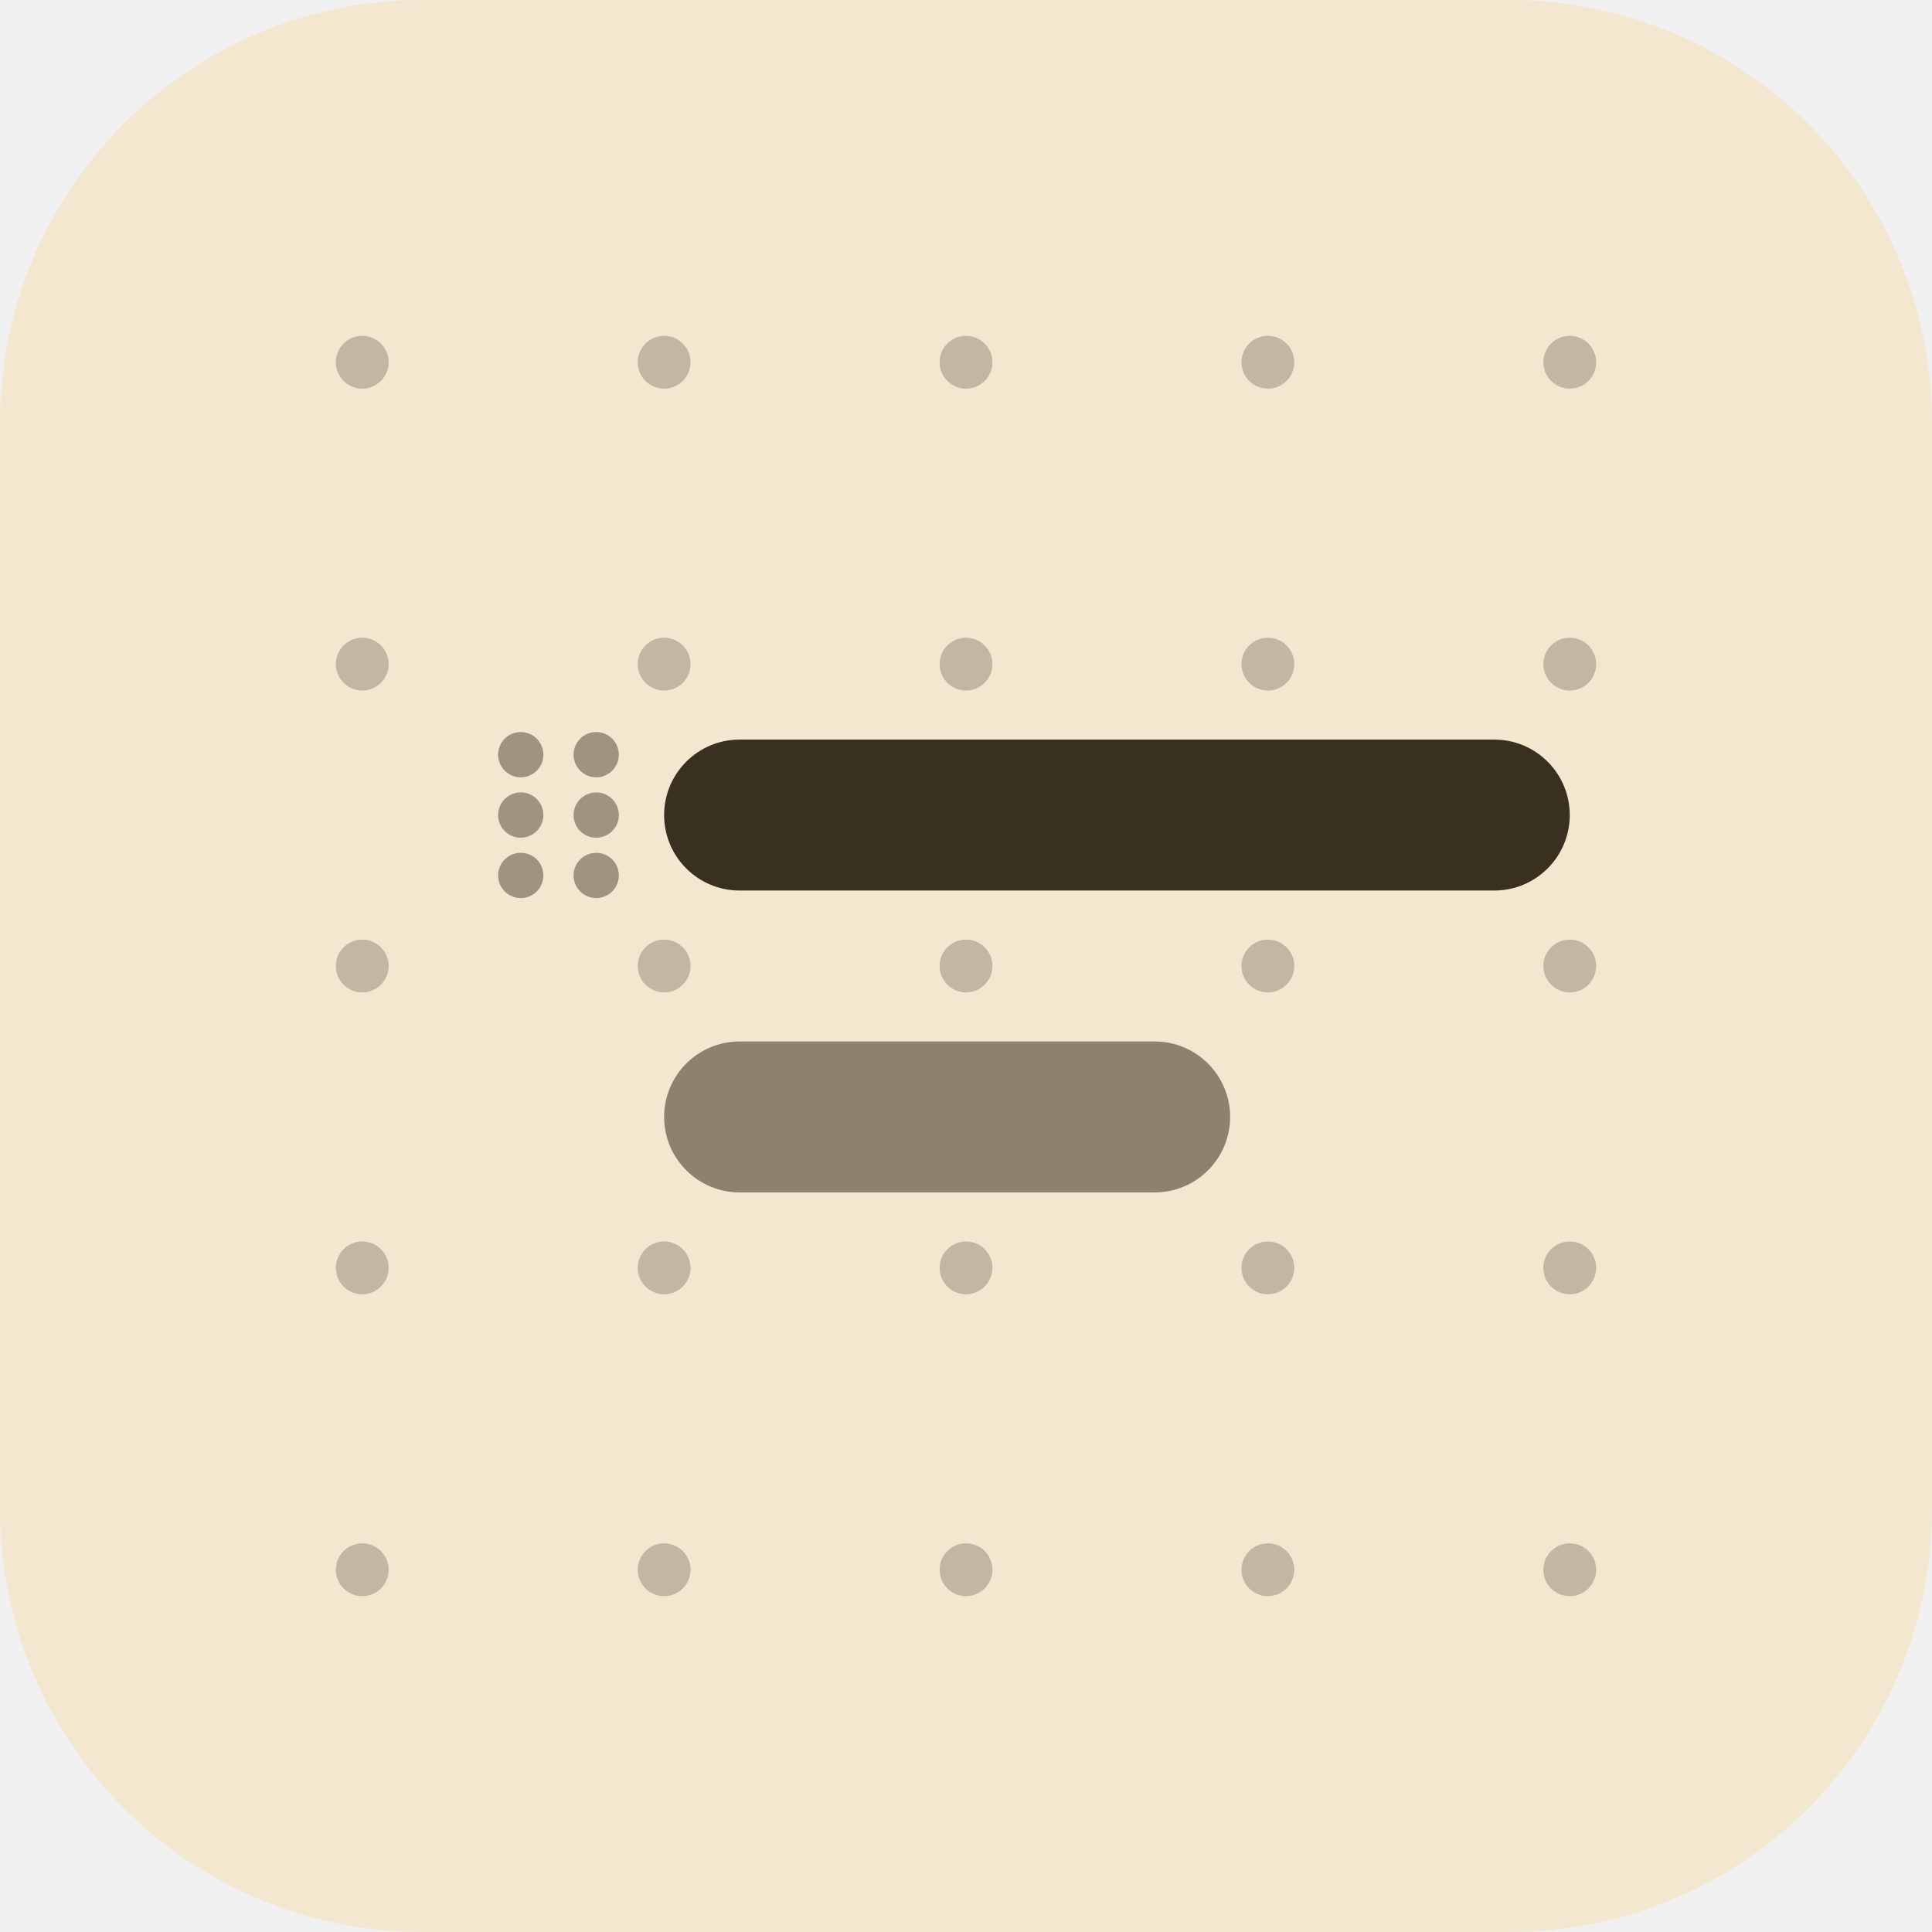
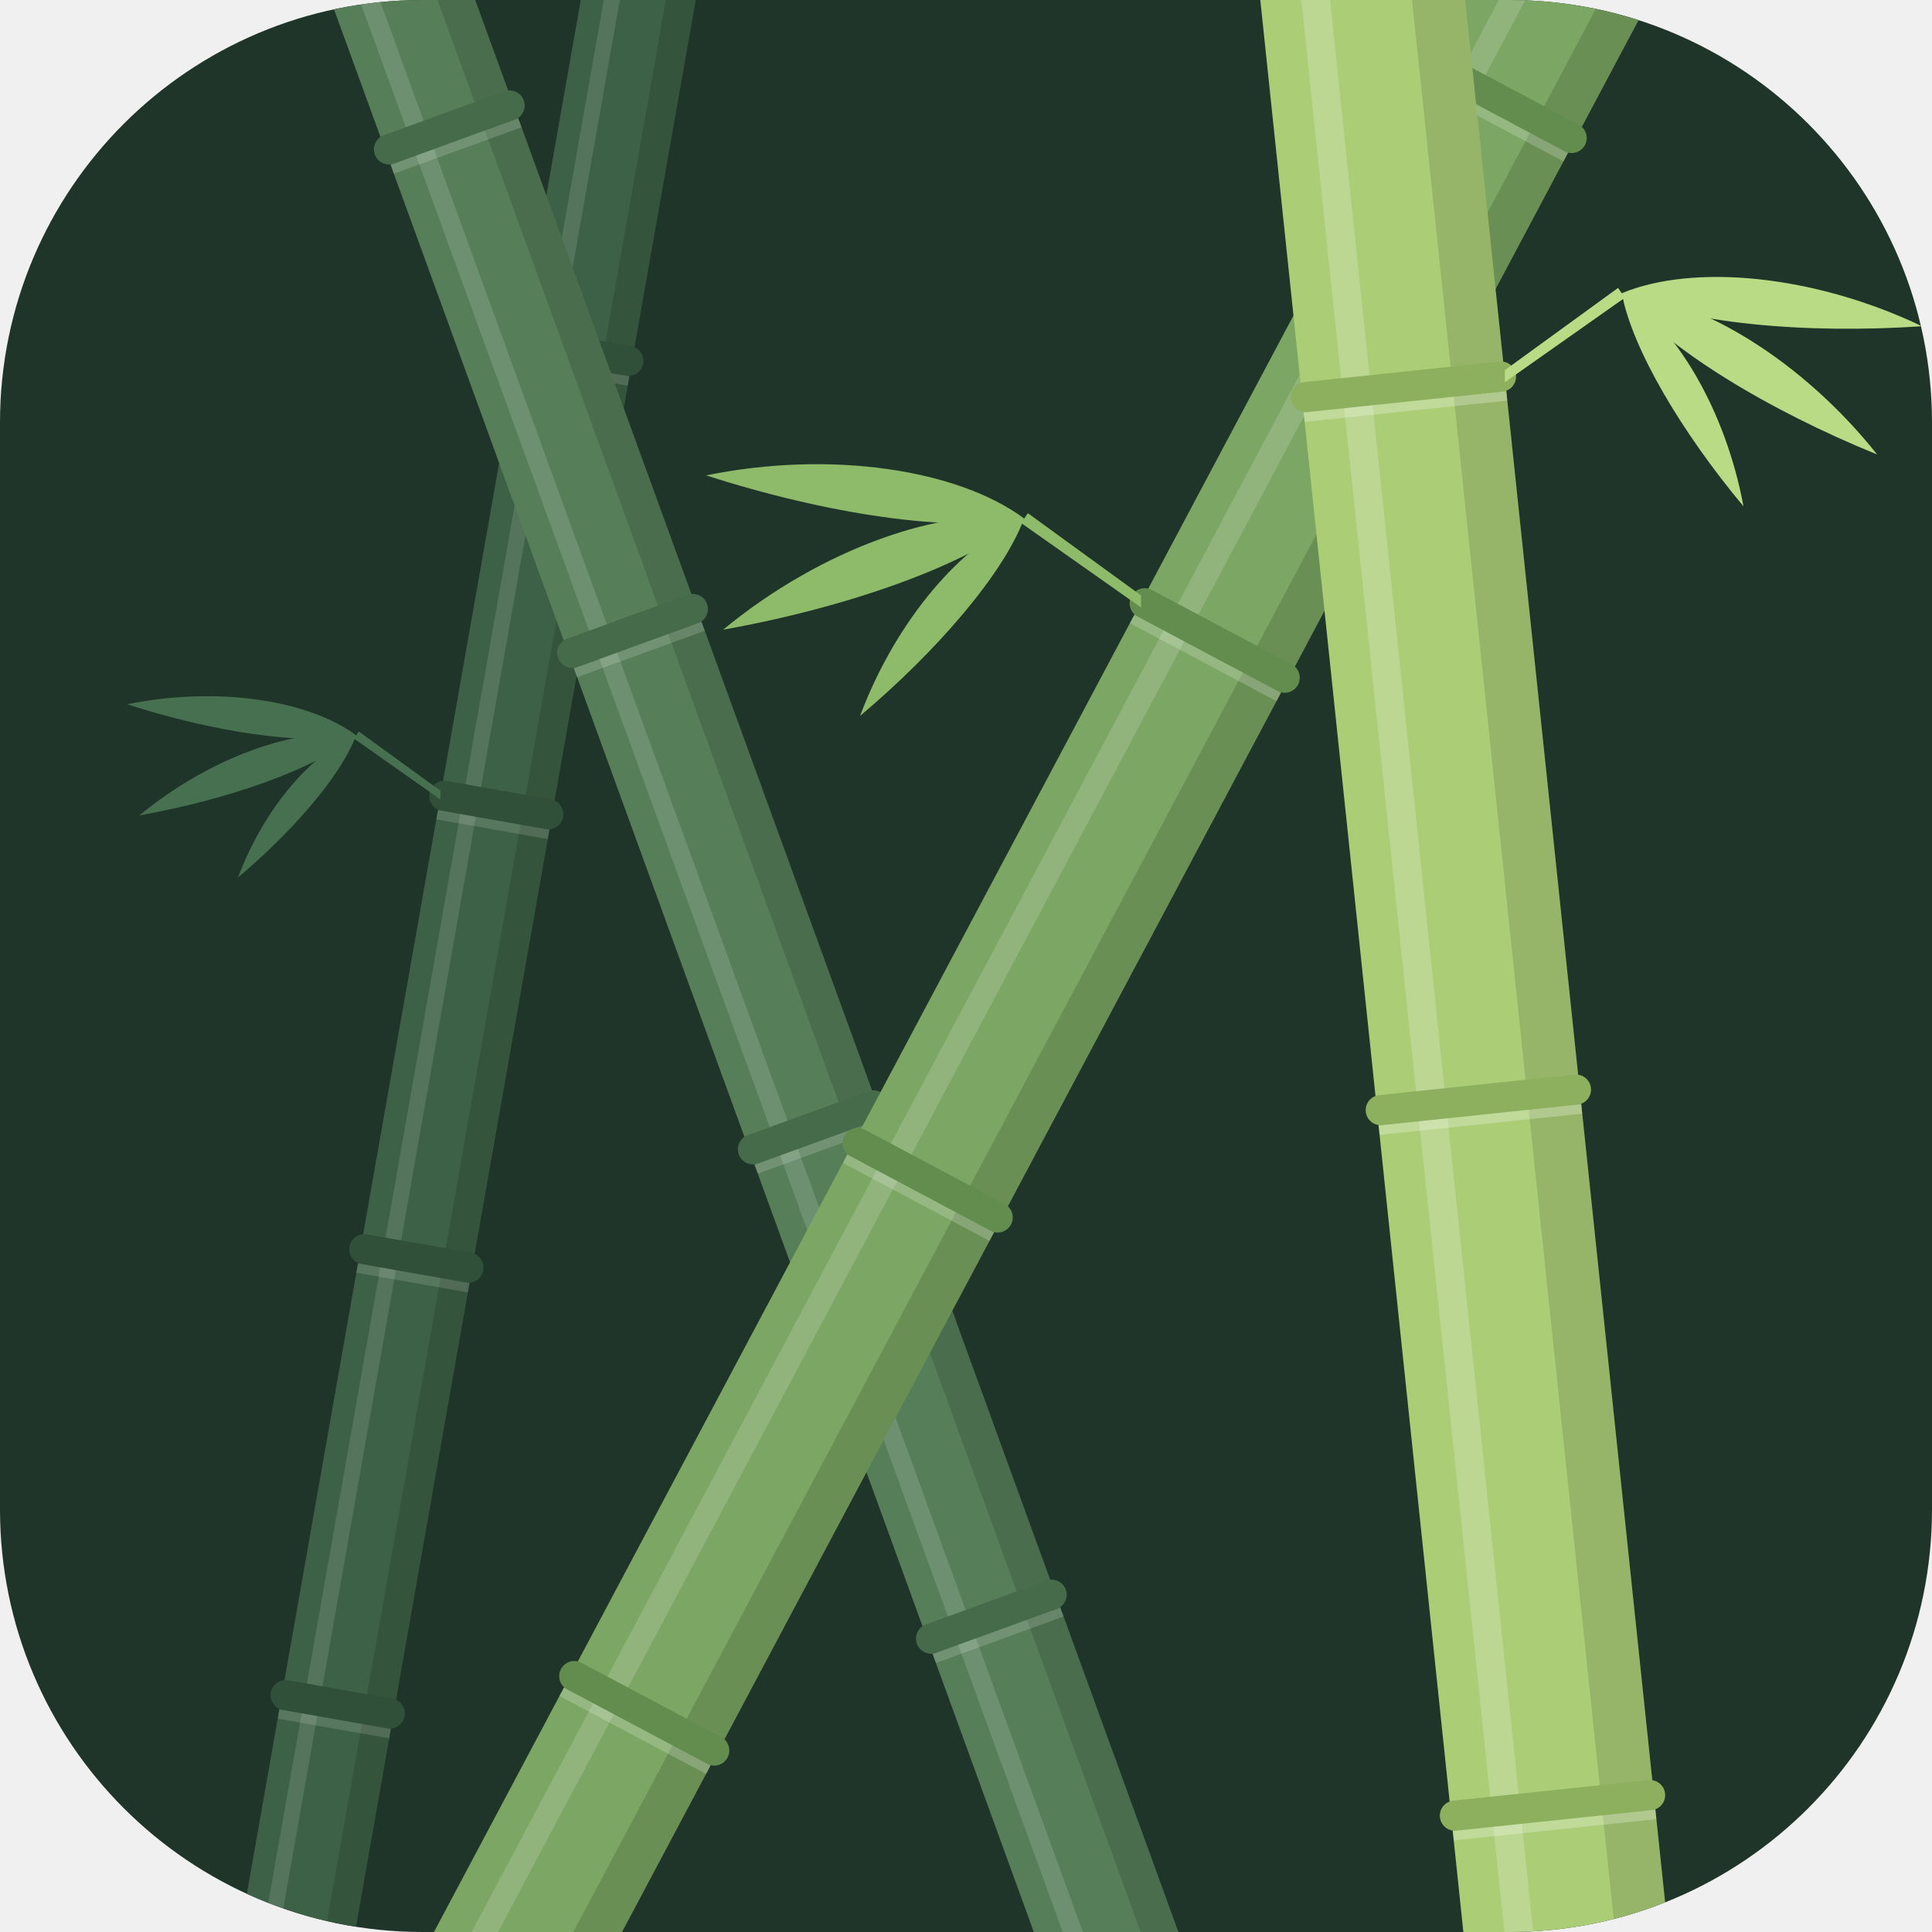
<svg xmlns="http://www.w3.org/2000/svg" viewBox="0 0 512 512" width="512" height="512">
-   <rect width="512" height="512" rx="112" fill="#f4e7d0" />
-   <g fill="#3a3020" fill-opacity=".26">
-     <circle cx="96" cy="96" r="7" />
-     <circle cx="176" cy="96" r="7" />
-     <circle cx="256" cy="96" r="7" />
-     <circle cx="336" cy="96" r="7" />
-     <circle cx="416" cy="96" r="7" />
-     <circle cx="96" cy="176" r="7" />
-     <circle cx="176" cy="176" r="7" />
-     <circle cx="256" cy="176" r="7" />
-     <circle cx="336" cy="176" r="7" />
-     <circle cx="416" cy="176" r="7" />
-     <circle cx="96" cy="256" r="7" />
-     <circle cx="176" cy="256" r="7" />
-     <circle cx="256" cy="256" r="7" />
-     <circle cx="336" cy="256" r="7" />
-     <circle cx="416" cy="256" r="7" />
-     <circle cx="96" cy="336" r="7" />
-     <circle cx="176" cy="336" r="7" />
-     <circle cx="256" cy="336" r="7" />
-     <circle cx="336" cy="336" r="7" />
-     <circle cx="416" cy="336" r="7" />
-     <circle cx="96" cy="416" r="7" />
-     <circle cx="176" cy="416" r="7" />
-     <circle cx="256" cy="416" r="7" />
-     <circle cx="336" cy="416" r="7" />
-     <circle cx="416" cy="416" r="7" />
+   <defs>
+     <clipPath id="tile">
+       <rect width="512" height="512" rx="112" />
+     </clipPath>
+     <path id="leaf" d="M0 0C22-13 62-15 100-3C62 5 22 7 0 0Z" />
+     <path id="twig" d="M0-1.6L30-23.4L31.8-20.8L0 1.6Z" />
+   </defs>
+   <g clip-path="url(#tile)">
+     <rect width="512" height="512" fill="#1f3529" />
+     <g transform="translate(70.4 560) rotate(10)">
+       <rect x="-15" y="-800" width="30" height="840" fill="#3d6146" />
+       <rect x="-9" y="-800" width="4.2" height="840" fill="#fff" opacity=".12" />
+       <rect x="7.2" y="-800" width="7.8" height="840" fill="#000" opacity=".14" />
+       <g fill="#30503a">
+         <rect x="-18" y="-114" width="36" height="8" rx="4" />
+         <rect x="-18" y="-234" width="36" height="8" rx="4" />
+         <rect x="-18" y="-356" width="36" height="8" rx="4" />
+         <rect x="-18" y="-478" width="36" height="8" rx="4" />
+       </g>
+       <g fill="#fff" opacity=".14">
+         <rect x="-15" y="-106" width="30" height="2.5" />
+         <rect x="-15" y="-226" width="30" height="2.5" />
+         <rect x="-15" y="-348" width="30" height="2.5" />
+         <rect x="-15" y="-470" width="30" height="2.5" />
+       </g>
+     </g>
+     <g transform="translate(116.7 210.7) scale(-.72 .72)" fill="#46704f">
+       <use href="#twig" />
+       <use href="#leaf" transform="translate(31 -22) rotate(-6) scale(.85)" />
+       <use href="#leaf" transform="translate(31 -22) rotate(22) scale(.85)" />
+       <use href="#leaf" transform="translate(31 -22) rotate(52) scale(.68)" />
+     </g>
+     <g transform="translate(310.6 560) rotate(-20)">
+       <rect x="-18" y="-800" width="36" height="840" fill="#567f59" />
+       <rect x="-10.8" y="-800" width="5" height="840" fill="#fff" opacity=".14" />
+       <rect x="8.6" y="-800" width="9.4" height="840" fill="#000" opacity=".14" />
+       <g fill="#456b4a">
+         <rect x="-21" y="-144" width="42" height="8" rx="4" />
+         <rect x="-21" y="-282" width="42" height="8" rx="4" />
+         <rect x="-21" y="-422" width="42" height="8" rx="4" />
+         <rect x="-21" y="-564" width="42" height="8" rx="4" />
+       </g>
+       <g fill="#fff" opacity=".16">
+         <rect x="-18" y="-136" width="36" height="2.5" />
+         <rect x="-18" y="-274" width="36" height="2.5" />
+         <rect x="-18" y="-414" width="36" height="2.5" />
+         <rect x="-18" y="-556" width="36" height="2.5" />
+       </g>
+     </g>
+     <g transform="translate(114.4 560) rotate(28)">
+       <rect x="-22" y="-800" width="44" height="840" fill="#7ba663" />
+       <rect x="-13.2" y="-800" width="6.2" height="840" fill="#fff" opacity=".16" />
+       <rect x="10.6" y="-800" width="11.4" height="840" fill="#000" opacity=".14" />
+       <g fill="#638c4f">
+         <rect x="-25" y="-124" width="50" height="8" rx="4" />
+         <rect x="-25" y="-284" width="50" height="8" rx="4" />
+         <rect x="-25" y="-446" width="50" height="8" rx="4" />
+         <rect x="-25" y="-608" width="50" height="8" rx="4" />
+       </g>
+       <g fill="#fff" opacity=".2">
+         <rect x="-22" y="-116" width="44" height="2.5" />
+         <rect x="-22" y="-276" width="44" height="2.5" />
+         <rect x="-22" y="-438" width="44" height="2.5" />
+         <rect x="-22" y="-600" width="44" height="2.5" />
+       </g>
+     </g>
+     <g transform="translate(302.4 159.4) scale(-1 1)" fill="#8dbb69">
+       <use href="#twig" />
+       <use href="#leaf" transform="translate(31 -22) rotate(-6) scale(.85)" />
+       <use href="#leaf" transform="translate(31 -22) rotate(22) scale(.85)" />
+       <use href="#leaf" transform="translate(31 -22) rotate(52) scale(.68)" />
+     </g>
+     <g transform="translate(420 560) rotate(-6)">
+       <rect x="-27" y="-800" width="54" height="840" fill="#aacd76" />
+       <rect x="-16.2" y="-800" width="7.6" height="840" fill="#fff" opacity=".2" />
+       <rect x="13" y="-800" width="14" height="840" fill="#000" opacity=".12" />
+       <g fill="#8cb05d">
+         <rect x="-30" y="-86" width="60" height="8" rx="4" />
+         <rect x="-30" y="-274" width="60" height="8" rx="4" />
+         <rect x="-30" y="-464" width="60" height="8" rx="4" />
+       </g>
+       <g fill="#fff" opacity=".26">
+         <rect x="-27" y="-78" width="54" height="2.5" />
+         <rect x="-27" y="-266" width="54" height="2.5" />
+         <rect x="-27" y="-456" width="54" height="2.5" />
+       </g>
+     </g>
+     <g transform="translate(398.8 99.7)" fill="#b9db86">
+       <use href="#twig" />
+       <use href="#leaf" transform="translate(31 -22) rotate(8) scale(.8)" />
+       <use href="#leaf" transform="translate(31 -22) rotate(34) scale(.8)" />
+       <use href="#leaf" transform="translate(31 -22) rotate(62) scale(.65)" />
+     </g>
  </g>
-   <g fill="#3a3020" fill-opacity=".45">
-     <circle cx="138" cy="200" r="6" />
-     <circle cx="158" cy="200" r="6" />
-     <circle cx="138" cy="216" r="6" />
-     <circle cx="158" cy="216" r="6" />
-     <circle cx="138" cy="232" r="6" />
-     <circle cx="158" cy="232" r="6" />
-   </g>
-   <rect x="176" y="196" width="240" height="40" rx="20" fill="#3a3020" />
-   <rect x="176" y="276" width="150" height="40" rx="20" fill="#3a3020" fill-opacity=".55" />
</svg>
